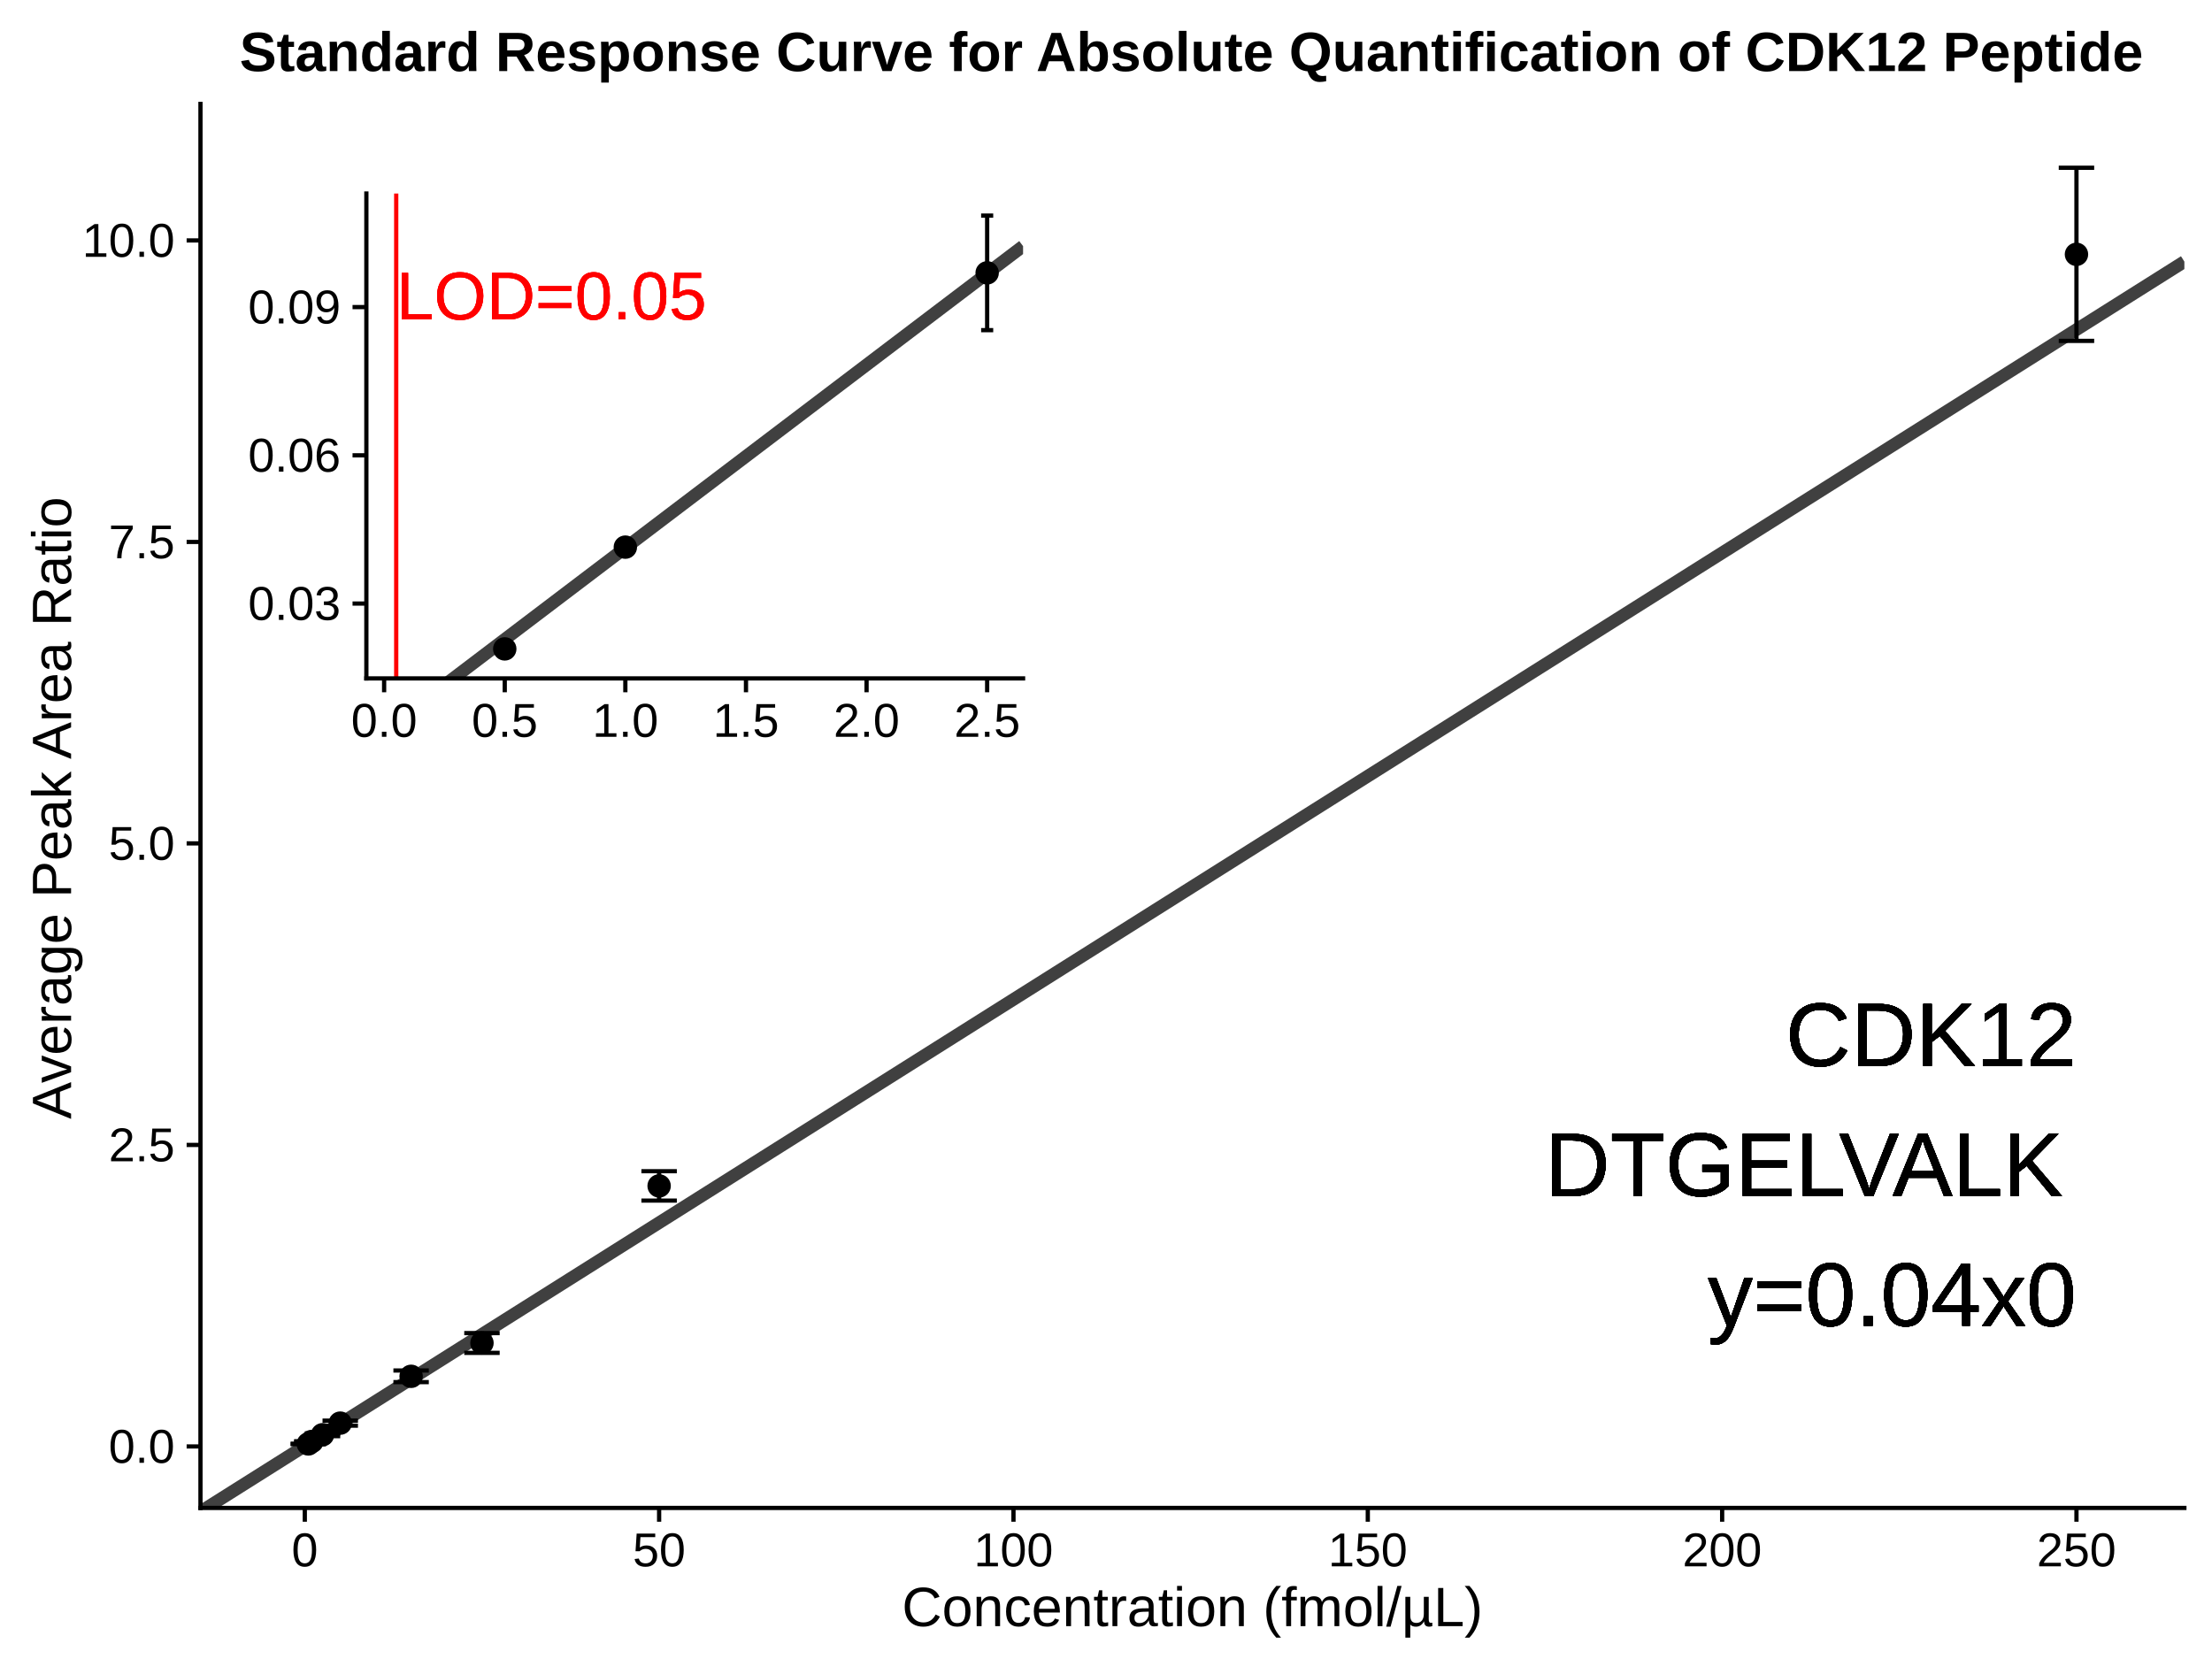
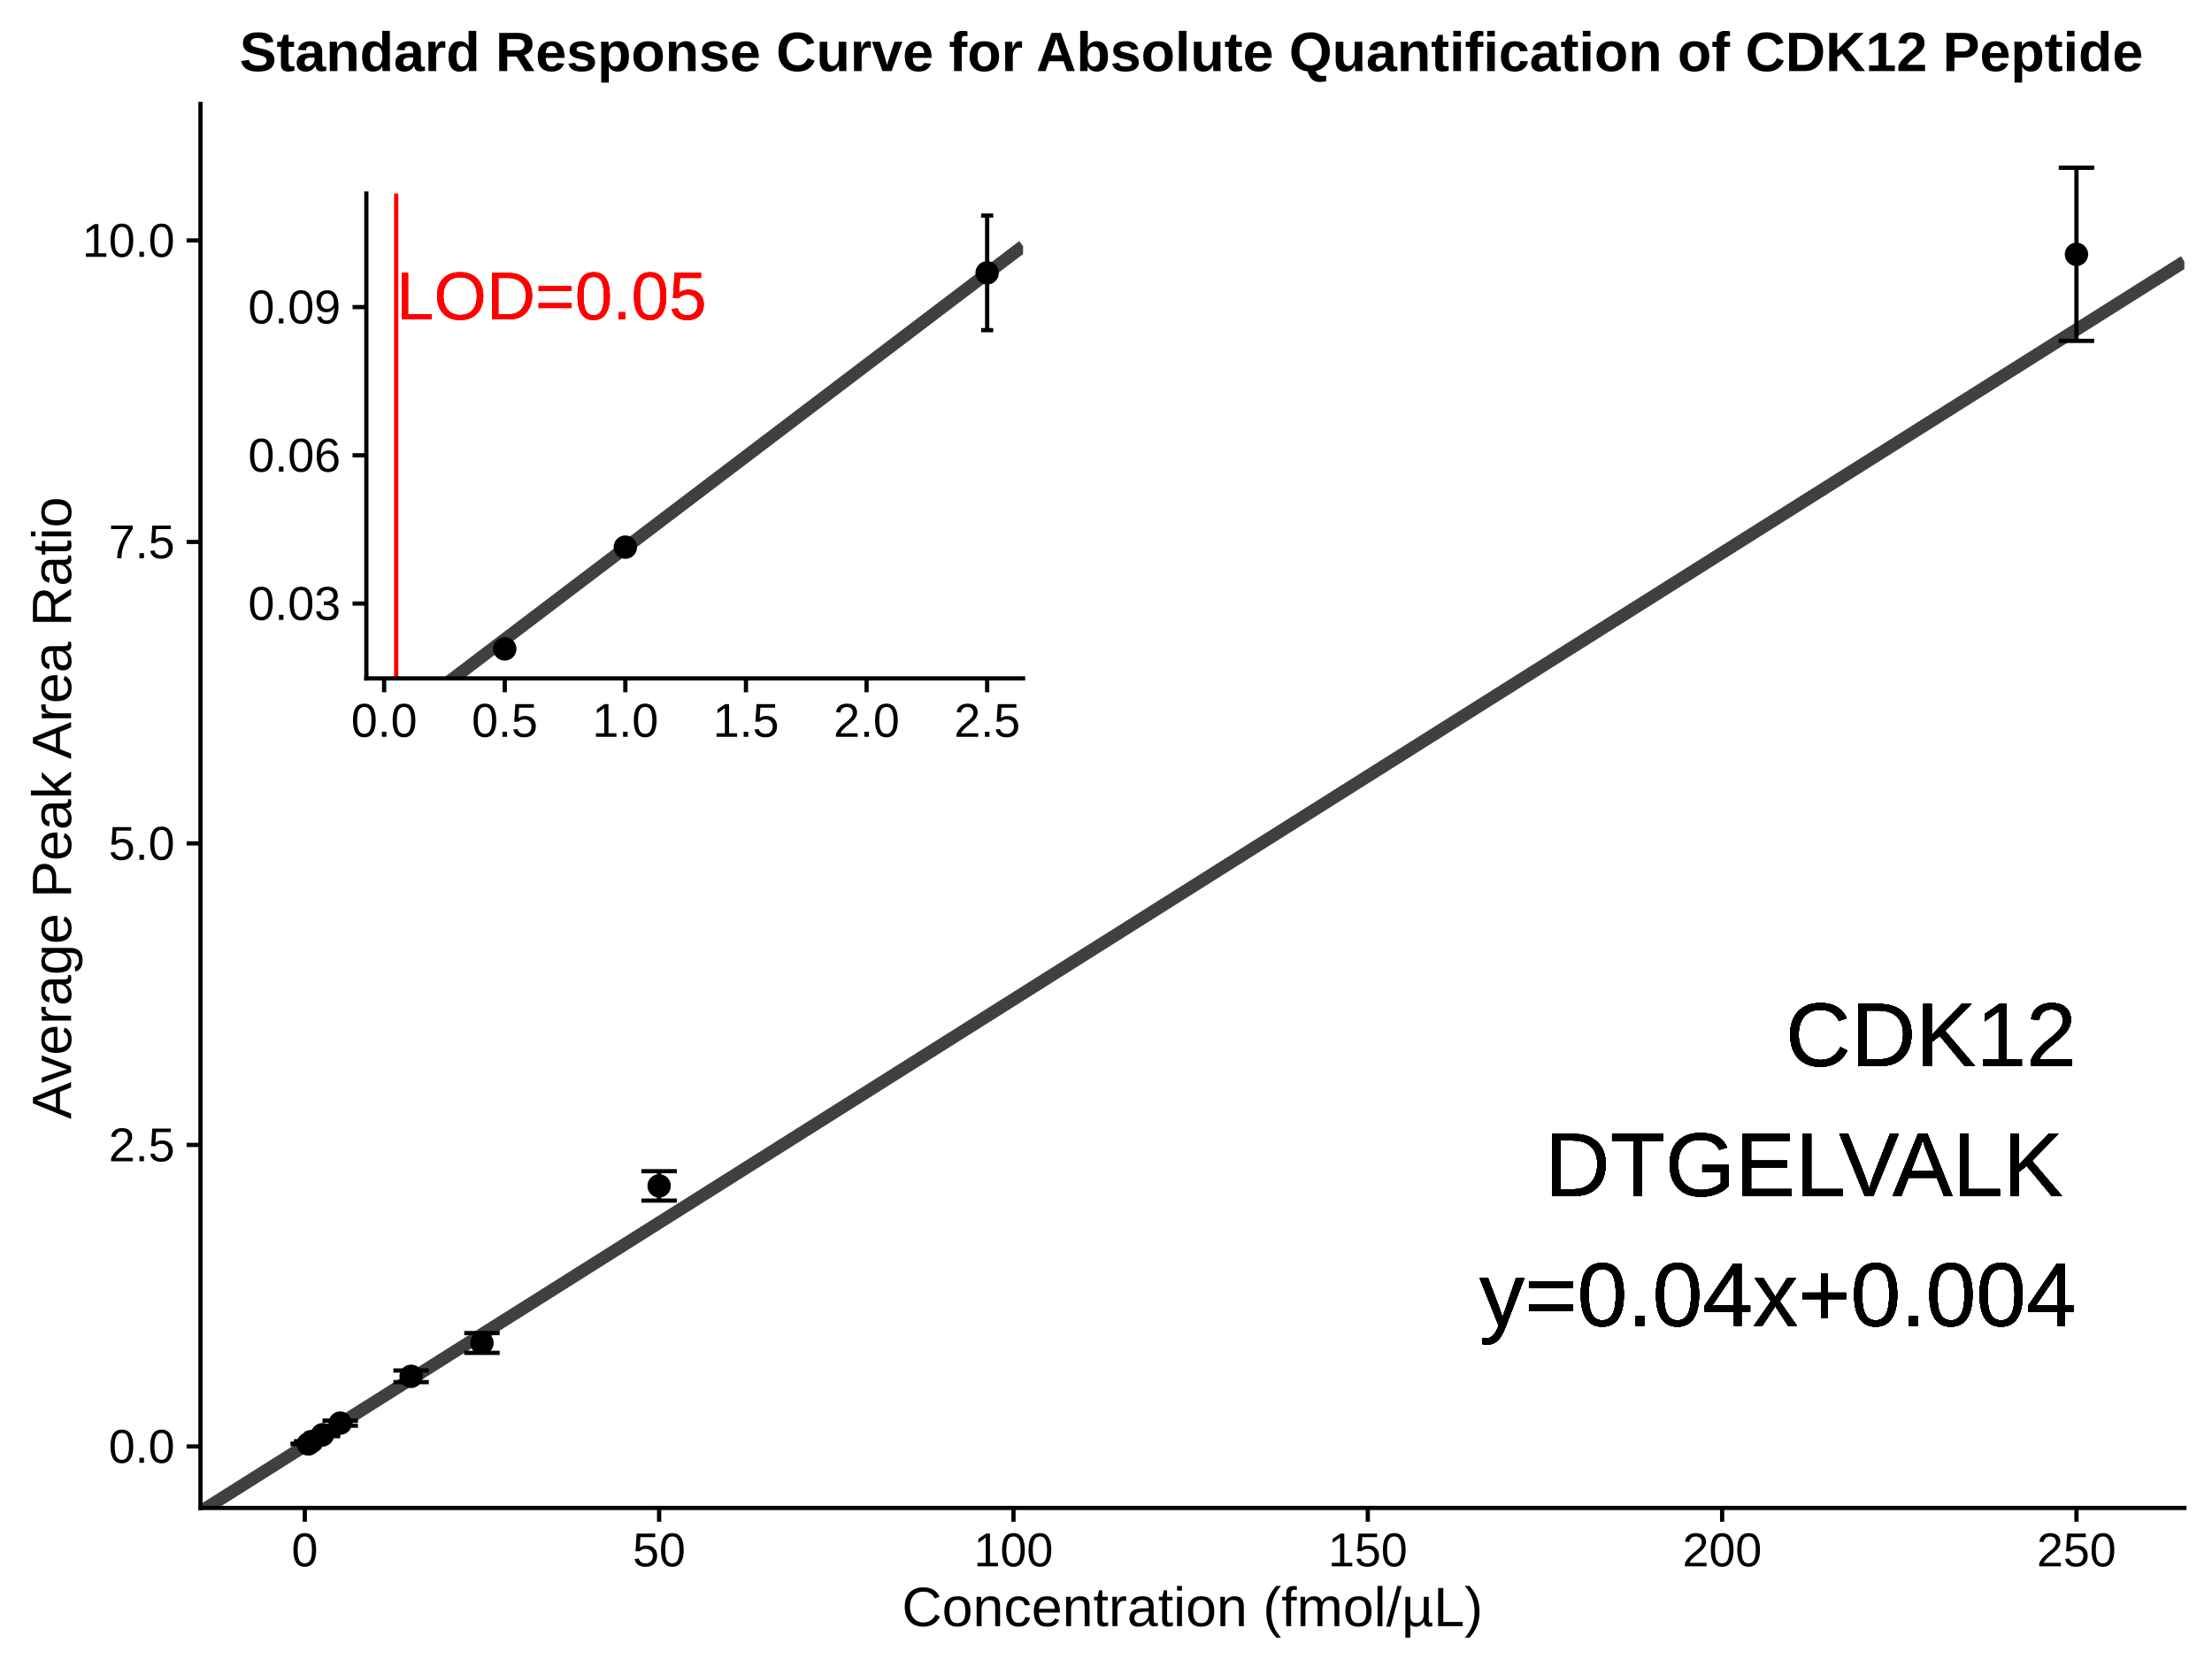
<svg xmlns="http://www.w3.org/2000/svg" viewBox="0 0 558.00 418.50">
  <defs>
    <style type="text/css">
    line, polyline, path, rect, circle {
      fill: none;
      stroke: #000000;
      stroke-linecap: round;
      stroke-linejoin: round;
      stroke-miterlimit: 10.00;
    }
  </style>
  </defs>
  <rect width="100%" height="100%" style="stroke: none; fill: #FFFFFF;" />
  <defs>
    <clipPath id="cpNTAuNTY2OXw1NTEuMDI2fDM4MC4zOXwyNi4yMTk1">
      <rect x="50.57" y="26.22" width="500.46" height="354.17" />
    </clipPath>
  </defs>
  <circle cx="77.78" cy="364.25" r="1.95pt" style="stroke-width: 0.71; fill: #000000;" clip-path="url(#cpNTAuNTY2OXw1NTEuMDI2fDM4MC4zOXwyNi4yMTk1)" />
  <circle cx="78.68" cy="363.62" r="1.95pt" style="stroke-width: 0.71; fill: #000000;" clip-path="url(#cpNTAuNTY2OXw1NTEuMDI2fDM4MC4zOXwyNi4yMTk1)" />
  <circle cx="81.36" cy="361.93" r="1.95pt" style="stroke-width: 0.71; fill: #000000;" clip-path="url(#cpNTAuNTY2OXw1NTEuMDI2fDM4MC4zOXwyNi4yMTk1)" />
  <circle cx="85.83" cy="359.00" r="1.95pt" style="stroke-width: 0.71; fill: #000000;" clip-path="url(#cpNTAuNTY2OXw1NTEuMDI2fDM4MC4zOXwyNi4yMTk1)" />
  <circle cx="103.71" cy="347.19" r="1.95pt" style="stroke-width: 0.71; fill: #000000;" clip-path="url(#cpNTAuNTY2OXw1NTEuMDI2fDM4MC4zOXwyNi4yMTk1)" />
  <circle cx="121.58" cy="338.78" r="1.95pt" style="stroke-width: 0.71; fill: #000000;" clip-path="url(#cpNTAuNTY2OXw1NTEuMDI2fDM4MC4zOXwyNi4yMTk1)" />
  <circle cx="166.27" cy="299.16" r="1.95pt" style="stroke-width: 0.71; fill: #000000;" clip-path="url(#cpNTAuNTY2OXw1NTEuMDI2fDM4MC4zOXwyNi4yMTk1)" />
  <circle cx="523.81" cy="64.16" r="1.95pt" style="stroke-width: 0.71; fill: #000000;" clip-path="url(#cpNTAuNTY2OXw1NTEuMDI2fDM4MC4zOXwyNi4yMTk1)" />
  <polyline points="73.32,364.20 82.25,364.20 " style="stroke-width: 1.07; stroke-linecap: butt;" clip-path="url(#cpNTAuNTY2OXw1NTEuMDI2fDM4MC4zOXwyNi4yMTk1)" />
  <polyline points="77.78,364.20 77.78,364.29 " style="stroke-width: 1.07; stroke-linecap: butt;" clip-path="url(#cpNTAuNTY2OXw1NTEuMDI2fDM4MC4zOXwyNi4yMTk1)" />
  <polyline points="73.32,364.29 82.25,364.29 " style="stroke-width: 1.07; stroke-linecap: butt;" clip-path="url(#cpNTAuNTY2OXw1NTEuMDI2fDM4MC4zOXwyNi4yMTk1)" />
  <polyline points="74.21,363.57 83.15,363.57 " style="stroke-width: 1.07; stroke-linecap: butt;" clip-path="url(#cpNTAuNTY2OXw1NTEuMDI2fDM4MC4zOXwyNi4yMTk1)" />
  <polyline points="78.68,363.57 78.68,363.66 " style="stroke-width: 1.07; stroke-linecap: butt;" clip-path="url(#cpNTAuNTY2OXw1NTEuMDI2fDM4MC4zOXwyNi4yMTk1)" />
  <polyline points="74.21,363.66 83.15,363.66 " style="stroke-width: 1.07; stroke-linecap: butt;" clip-path="url(#cpNTAuNTY2OXw1NTEuMDI2fDM4MC4zOXwyNi4yMTk1)" />
  <polyline points="76.89,361.58 85.83,361.58 " style="stroke-width: 1.07; stroke-linecap: butt;" clip-path="url(#cpNTAuNTY2OXw1NTEuMDI2fDM4MC4zOXwyNi4yMTk1)" />
  <polyline points="81.36,361.58 81.36,362.28 " style="stroke-width: 1.07; stroke-linecap: butt;" clip-path="url(#cpNTAuNTY2OXw1NTEuMDI2fDM4MC4zOXwyNi4yMTk1)" />
  <polyline points="76.89,362.28 85.83,362.28 " style="stroke-width: 1.07; stroke-linecap: butt;" clip-path="url(#cpNTAuNTY2OXw1NTEuMDI2fDM4MC4zOXwyNi4yMTk1)" />
  <polyline points="81.36,358.37 90.30,358.37 " style="stroke-width: 1.07; stroke-linecap: butt;" clip-path="url(#cpNTAuNTY2OXw1NTEuMDI2fDM4MC4zOXwyNi4yMTk1)" />
  <polyline points="85.83,358.37 85.83,359.63 " style="stroke-width: 1.07; stroke-linecap: butt;" clip-path="url(#cpNTAuNTY2OXw1NTEuMDI2fDM4MC4zOXwyNi4yMTk1)" />
  <polyline points="81.36,359.63 90.30,359.63 " style="stroke-width: 1.07; stroke-linecap: butt;" clip-path="url(#cpNTAuNTY2OXw1NTEuMDI2fDM4MC4zOXwyNi4yMTk1)" />
  <polyline points="99.24,345.72 108.17,345.72 " style="stroke-width: 1.07; stroke-linecap: butt;" clip-path="url(#cpNTAuNTY2OXw1NTEuMDI2fDM4MC4zOXwyNi4yMTk1)" />
  <polyline points="103.71,345.72 103.71,348.66 " style="stroke-width: 1.07; stroke-linecap: butt;" clip-path="url(#cpNTAuNTY2OXw1NTEuMDI2fDM4MC4zOXwyNi4yMTk1)" />
  <polyline points="99.24,348.66 108.17,348.66 " style="stroke-width: 1.07; stroke-linecap: butt;" clip-path="url(#cpNTAuNTY2OXw1NTEuMDI2fDM4MC4zOXwyNi4yMTk1)" />
  <polyline points="117.11,336.29 126.05,336.29 " style="stroke-width: 1.07; stroke-linecap: butt;" clip-path="url(#cpNTAuNTY2OXw1NTEuMDI2fDM4MC4zOXwyNi4yMTk1)" />
  <polyline points="121.58,336.29 121.58,341.28 " style="stroke-width: 1.07; stroke-linecap: butt;" clip-path="url(#cpNTAuNTY2OXw1NTEuMDI2fDM4MC4zOXwyNi4yMTk1)" />
  <polyline points="117.11,341.28 126.05,341.28 " style="stroke-width: 1.07; stroke-linecap: butt;" clip-path="url(#cpNTAuNTY2OXw1NTEuMDI2fDM4MC4zOXwyNi4yMTk1)" />
  <polyline points="161.80,295.45 170.74,295.45 " style="stroke-width: 1.07; stroke-linecap: butt;" clip-path="url(#cpNTAuNTY2OXw1NTEuMDI2fDM4MC4zOXwyNi4yMTk1)" />
  <polyline points="166.27,295.45 166.27,302.86 " style="stroke-width: 1.07; stroke-linecap: butt;" clip-path="url(#cpNTAuNTY2OXw1NTEuMDI2fDM4MC4zOXwyNi4yMTk1)" />
  <polyline points="161.80,302.86 170.74,302.86 " style="stroke-width: 1.07; stroke-linecap: butt;" clip-path="url(#cpNTAuNTY2OXw1NTEuMDI2fDM4MC4zOXwyNi4yMTk1)" />
  <polyline points="519.34,42.32 528.28,42.32 " style="stroke-width: 1.07; stroke-linecap: butt;" clip-path="url(#cpNTAuNTY2OXw1NTEuMDI2fDM4MC4zOXwyNi4yMTk1)" />
  <polyline points="523.81,42.32 523.81,85.99 " style="stroke-width: 1.07; stroke-linecap: butt;" clip-path="url(#cpNTAuNTY2OXw1NTEuMDI2fDM4MC4zOXwyNi4yMTk1)" />
  <polyline points="519.34,85.99 528.28,85.99 " style="stroke-width: 1.07; stroke-linecap: butt;" clip-path="url(#cpNTAuNTY2OXw1NTEuMDI2fDM4MC4zOXwyNi4yMTk1)" />
  <line x1="50.57" y1="381.34" x2="551.03" y2="65.99" style="stroke-width: 3.20; stroke: #000000; stroke-opacity: 0.75; stroke-linecap: butt;" clip-path="url(#cpNTAuNTY2OXw1NTEuMDI2fDM4MC4zOXwyNi4yMTk1)" />
  <g clip-path="url(#cpNTAuNTY2OXw1NTEuMDI2fDM4MC4zOXwyNi4yMTk1)">
    <text x="450.43" y="268.90" style="font-size: 22.76px; font-family: Liberation Sans;" textLength="73.38px" lengthAdjust="spacingAndGlyphs">CDK12</text>
  </g>
  <g clip-path="url(#cpNTAuNTY2OXw1NTEuMDI2fDM4MC4zOXwyNi4yMTk1)">
    <text x="389.71" y="301.68" style="font-size: 22.76px; font-family: Liberation Sans;" textLength="134.09px" lengthAdjust="spacingAndGlyphs">DTGELVALK</text>
  </g>
  <g clip-path="url(#cpNTAuNTY2OXw1NTEuMDI2fDM4MC4zOXwyNi4yMTk1)">
-     <text x="430.79" y="334.46" style="font-size: 22.76px; font-family: Liberation Sans;" textLength="93.02px" lengthAdjust="spacingAndGlyphs">y=0.04x0</text>
-   </g>
-   <g clip-path="url(#cpNTAuNTY2OXw1NTEuMDI2fDM4MC4zOXwyNi4yMTk1)">
-     <text x="450.43" y="268.90" style="font-size: 22.76px; font-family: Liberation Sans;" textLength="73.38px" lengthAdjust="spacingAndGlyphs">CDK12</text>
-   </g>
-   <g clip-path="url(#cpNTAuNTY2OXw1NTEuMDI2fDM4MC4zOXwyNi4yMTk1)">
-     <text x="389.71" y="301.68" style="font-size: 22.76px; font-family: Liberation Sans;" textLength="134.09px" lengthAdjust="spacingAndGlyphs">DTGELVALK</text>
-   </g>
-   <g clip-path="url(#cpNTAuNTY2OXw1NTEuMDI2fDM4MC4zOXwyNi4yMTk1)">
-     <text x="430.79" y="334.46" style="font-size: 22.76px; font-family: Liberation Sans;" textLength="93.02px" lengthAdjust="spacingAndGlyphs">y=0.04x0</text>
-   </g>
-   <g clip-path="url(#cpNTAuNTY2OXw1NTEuMDI2fDM4MC4zOXwyNi4yMTk1)">
-     <text x="450.43" y="268.90" style="font-size: 22.76px; font-family: Liberation Sans;" textLength="73.38px" lengthAdjust="spacingAndGlyphs">CDK12</text>
-   </g>
-   <g clip-path="url(#cpNTAuNTY2OXw1NTEuMDI2fDM4MC4zOXwyNi4yMTk1)">
-     <text x="389.71" y="301.68" style="font-size: 22.76px; font-family: Liberation Sans;" textLength="134.09px" lengthAdjust="spacingAndGlyphs">DTGELVALK</text>
-   </g>
-   <g clip-path="url(#cpNTAuNTY2OXw1NTEuMDI2fDM4MC4zOXwyNi4yMTk1)">
-     <text x="430.79" y="334.46" style="font-size: 22.76px; font-family: Liberation Sans;" textLength="93.02px" lengthAdjust="spacingAndGlyphs">y=0.04x0</text>
-   </g>
-   <g clip-path="url(#cpNTAuNTY2OXw1NTEuMDI2fDM4MC4zOXwyNi4yMTk1)">
-     <text x="450.43" y="268.90" style="font-size: 22.76px; font-family: Liberation Sans;" textLength="73.38px" lengthAdjust="spacingAndGlyphs">CDK12</text>
-   </g>
-   <g clip-path="url(#cpNTAuNTY2OXw1NTEuMDI2fDM4MC4zOXwyNi4yMTk1)">
-     <text x="389.71" y="301.68" style="font-size: 22.76px; font-family: Liberation Sans;" textLength="134.09px" lengthAdjust="spacingAndGlyphs">DTGELVALK</text>
-   </g>
-   <g clip-path="url(#cpNTAuNTY2OXw1NTEuMDI2fDM4MC4zOXwyNi4yMTk1)">
-     <text x="430.79" y="334.46" style="font-size: 22.76px; font-family: Liberation Sans;" textLength="93.02px" lengthAdjust="spacingAndGlyphs">y=0.04x0</text>
-   </g>
-   <g clip-path="url(#cpNTAuNTY2OXw1NTEuMDI2fDM4MC4zOXwyNi4yMTk1)">
-     <text x="450.43" y="268.90" style="font-size: 22.76px; font-family: Liberation Sans;" textLength="73.38px" lengthAdjust="spacingAndGlyphs">CDK12</text>
-   </g>
-   <g clip-path="url(#cpNTAuNTY2OXw1NTEuMDI2fDM4MC4zOXwyNi4yMTk1)">
-     <text x="389.71" y="301.68" style="font-size: 22.76px; font-family: Liberation Sans;" textLength="134.09px" lengthAdjust="spacingAndGlyphs">DTGELVALK</text>
-   </g>
-   <g clip-path="url(#cpNTAuNTY2OXw1NTEuMDI2fDM4MC4zOXwyNi4yMTk1)">
-     <text x="430.79" y="334.46" style="font-size: 22.76px; font-family: Liberation Sans;" textLength="93.02px" lengthAdjust="spacingAndGlyphs">y=0.04x0</text>
-   </g>
-   <g clip-path="url(#cpNTAuNTY2OXw1NTEuMDI2fDM4MC4zOXwyNi4yMTk1)">
-     <text x="450.43" y="268.90" style="font-size: 22.76px; font-family: Liberation Sans;" textLength="73.38px" lengthAdjust="spacingAndGlyphs">CDK12</text>
-   </g>
-   <g clip-path="url(#cpNTAuNTY2OXw1NTEuMDI2fDM4MC4zOXwyNi4yMTk1)">
-     <text x="389.71" y="301.68" style="font-size: 22.76px; font-family: Liberation Sans;" textLength="134.09px" lengthAdjust="spacingAndGlyphs">DTGELVALK</text>
-   </g>
-   <g clip-path="url(#cpNTAuNTY2OXw1NTEuMDI2fDM4MC4zOXwyNi4yMTk1)">
-     <text x="430.79" y="334.46" style="font-size: 22.76px; font-family: Liberation Sans;" textLength="93.02px" lengthAdjust="spacingAndGlyphs">y=0.04x0</text>
-   </g>
-   <g clip-path="url(#cpNTAuNTY2OXw1NTEuMDI2fDM4MC4zOXwyNi4yMTk1)">
-     <text x="450.43" y="268.90" style="font-size: 22.76px; font-family: Liberation Sans;" textLength="73.38px" lengthAdjust="spacingAndGlyphs">CDK12</text>
-   </g>
-   <g clip-path="url(#cpNTAuNTY2OXw1NTEuMDI2fDM4MC4zOXwyNi4yMTk1)">
-     <text x="389.71" y="301.68" style="font-size: 22.76px; font-family: Liberation Sans;" textLength="134.09px" lengthAdjust="spacingAndGlyphs">DTGELVALK</text>
-   </g>
-   <g clip-path="url(#cpNTAuNTY2OXw1NTEuMDI2fDM4MC4zOXwyNi4yMTk1)">
-     <text x="430.79" y="334.46" style="font-size: 22.76px; font-family: Liberation Sans;" textLength="93.02px" lengthAdjust="spacingAndGlyphs">y=0.04x0</text>
-   </g>
-   <g clip-path="url(#cpNTAuNTY2OXw1NTEuMDI2fDM4MC4zOXwyNi4yMTk1)">
-     <text x="450.43" y="268.90" style="font-size: 22.76px; font-family: Liberation Sans;" textLength="73.38px" lengthAdjust="spacingAndGlyphs">CDK12</text>
-   </g>
-   <g clip-path="url(#cpNTAuNTY2OXw1NTEuMDI2fDM4MC4zOXwyNi4yMTk1)">
-     <text x="389.71" y="301.68" style="font-size: 22.76px; font-family: Liberation Sans;" textLength="134.09px" lengthAdjust="spacingAndGlyphs">DTGELVALK</text>
-   </g>
-   <g clip-path="url(#cpNTAuNTY2OXw1NTEuMDI2fDM4MC4zOXwyNi4yMTk1)">
-     <text x="430.79" y="334.46" style="font-size: 22.76px; font-family: Liberation Sans;" textLength="93.02px" lengthAdjust="spacingAndGlyphs">y=0.04x0</text>
+     <text x="373.20" y="334.46" style="font-size: 22.76px; font-family: Liberation Sans;" textLength="150.61px" lengthAdjust="spacingAndGlyphs">y=0.04x+0.004</text>
+   </g>
+   <g clip-path="url(#cpNTAuNTY2OXw1NTEuMDI2fDM4MC4zOXwyNi4yMTk1)">
+     <text x="450.43" y="268.90" style="font-size: 22.76px; font-family: Liberation Sans;" textLength="73.38px" lengthAdjust="spacingAndGlyphs">CDK12</text>
+   </g>
+   <g clip-path="url(#cpNTAuNTY2OXw1NTEuMDI2fDM4MC4zOXwyNi4yMTk1)">
+     <text x="389.71" y="301.68" style="font-size: 22.76px; font-family: Liberation Sans;" textLength="134.09px" lengthAdjust="spacingAndGlyphs">DTGELVALK</text>
+   </g>
+   <g clip-path="url(#cpNTAuNTY2OXw1NTEuMDI2fDM4MC4zOXwyNi4yMTk1)">
+     <text x="373.20" y="334.46" style="font-size: 22.76px; font-family: Liberation Sans;" textLength="150.61px" lengthAdjust="spacingAndGlyphs">y=0.04x+0.004</text>
+   </g>
+   <g clip-path="url(#cpNTAuNTY2OXw1NTEuMDI2fDM4MC4zOXwyNi4yMTk1)">
+     <text x="450.43" y="268.90" style="font-size: 22.76px; font-family: Liberation Sans;" textLength="73.38px" lengthAdjust="spacingAndGlyphs">CDK12</text>
+   </g>
+   <g clip-path="url(#cpNTAuNTY2OXw1NTEuMDI2fDM4MC4zOXwyNi4yMTk1)">
+     <text x="389.71" y="301.68" style="font-size: 22.76px; font-family: Liberation Sans;" textLength="134.09px" lengthAdjust="spacingAndGlyphs">DTGELVALK</text>
+   </g>
+   <g clip-path="url(#cpNTAuNTY2OXw1NTEuMDI2fDM4MC4zOXwyNi4yMTk1)">
+     <text x="373.20" y="334.46" style="font-size: 22.76px; font-family: Liberation Sans;" textLength="150.61px" lengthAdjust="spacingAndGlyphs">y=0.04x+0.004</text>
+   </g>
+   <g clip-path="url(#cpNTAuNTY2OXw1NTEuMDI2fDM4MC4zOXwyNi4yMTk1)">
+     <text x="450.43" y="268.90" style="font-size: 22.76px; font-family: Liberation Sans;" textLength="73.38px" lengthAdjust="spacingAndGlyphs">CDK12</text>
+   </g>
+   <g clip-path="url(#cpNTAuNTY2OXw1NTEuMDI2fDM4MC4zOXwyNi4yMTk1)">
+     <text x="389.71" y="301.68" style="font-size: 22.76px; font-family: Liberation Sans;" textLength="134.09px" lengthAdjust="spacingAndGlyphs">DTGELVALK</text>
+   </g>
+   <g clip-path="url(#cpNTAuNTY2OXw1NTEuMDI2fDM4MC4zOXwyNi4yMTk1)">
+     <text x="373.20" y="334.46" style="font-size: 22.76px; font-family: Liberation Sans;" textLength="150.61px" lengthAdjust="spacingAndGlyphs">y=0.04x+0.004</text>
+   </g>
+   <g clip-path="url(#cpNTAuNTY2OXw1NTEuMDI2fDM4MC4zOXwyNi4yMTk1)">
+     <text x="450.43" y="268.90" style="font-size: 22.76px; font-family: Liberation Sans;" textLength="73.38px" lengthAdjust="spacingAndGlyphs">CDK12</text>
+   </g>
+   <g clip-path="url(#cpNTAuNTY2OXw1NTEuMDI2fDM4MC4zOXwyNi4yMTk1)">
+     <text x="389.71" y="301.68" style="font-size: 22.76px; font-family: Liberation Sans;" textLength="134.09px" lengthAdjust="spacingAndGlyphs">DTGELVALK</text>
+   </g>
+   <g clip-path="url(#cpNTAuNTY2OXw1NTEuMDI2fDM4MC4zOXwyNi4yMTk1)">
+     <text x="373.20" y="334.46" style="font-size: 22.76px; font-family: Liberation Sans;" textLength="150.61px" lengthAdjust="spacingAndGlyphs">y=0.04x+0.004</text>
+   </g>
+   <g clip-path="url(#cpNTAuNTY2OXw1NTEuMDI2fDM4MC4zOXwyNi4yMTk1)">
+     <text x="450.43" y="268.90" style="font-size: 22.76px; font-family: Liberation Sans;" textLength="73.38px" lengthAdjust="spacingAndGlyphs">CDK12</text>
+   </g>
+   <g clip-path="url(#cpNTAuNTY2OXw1NTEuMDI2fDM4MC4zOXwyNi4yMTk1)">
+     <text x="389.71" y="301.68" style="font-size: 22.76px; font-family: Liberation Sans;" textLength="134.09px" lengthAdjust="spacingAndGlyphs">DTGELVALK</text>
+   </g>
+   <g clip-path="url(#cpNTAuNTY2OXw1NTEuMDI2fDM4MC4zOXwyNi4yMTk1)">
+     <text x="373.20" y="334.46" style="font-size: 22.76px; font-family: Liberation Sans;" textLength="150.61px" lengthAdjust="spacingAndGlyphs">y=0.04x+0.004</text>
+   </g>
+   <g clip-path="url(#cpNTAuNTY2OXw1NTEuMDI2fDM4MC4zOXwyNi4yMTk1)">
+     <text x="450.43" y="268.90" style="font-size: 22.76px; font-family: Liberation Sans;" textLength="73.38px" lengthAdjust="spacingAndGlyphs">CDK12</text>
+   </g>
+   <g clip-path="url(#cpNTAuNTY2OXw1NTEuMDI2fDM4MC4zOXwyNi4yMTk1)">
+     <text x="389.71" y="301.68" style="font-size: 22.76px; font-family: Liberation Sans;" textLength="134.09px" lengthAdjust="spacingAndGlyphs">DTGELVALK</text>
+   </g>
+   <g clip-path="url(#cpNTAuNTY2OXw1NTEuMDI2fDM4MC4zOXwyNi4yMTk1)">
+     <text x="373.20" y="334.46" style="font-size: 22.76px; font-family: Liberation Sans;" textLength="150.61px" lengthAdjust="spacingAndGlyphs">y=0.04x+0.004</text>
+   </g>
+   <g clip-path="url(#cpNTAuNTY2OXw1NTEuMDI2fDM4MC4zOXwyNi4yMTk1)">
+     <text x="450.43" y="268.90" style="font-size: 22.76px; font-family: Liberation Sans;" textLength="73.38px" lengthAdjust="spacingAndGlyphs">CDK12</text>
+   </g>
+   <g clip-path="url(#cpNTAuNTY2OXw1NTEuMDI2fDM4MC4zOXwyNi4yMTk1)">
+     <text x="389.71" y="301.68" style="font-size: 22.76px; font-family: Liberation Sans;" textLength="134.09px" lengthAdjust="spacingAndGlyphs">DTGELVALK</text>
+   </g>
+   <g clip-path="url(#cpNTAuNTY2OXw1NTEuMDI2fDM4MC4zOXwyNi4yMTk1)">
+     <text x="373.20" y="334.46" style="font-size: 22.76px; font-family: Liberation Sans;" textLength="150.61px" lengthAdjust="spacingAndGlyphs">y=0.04x+0.004</text>
  </g>
  <defs>
    <clipPath id="cpMHw1NTh8NDE4LjV8MA==">
      <rect x="0.00" y="0.00" width="558.00" height="418.50" />
    </clipPath>
  </defs>
  <polyline points="50.57,380.39 50.57,26.22 " style="stroke-width: 1.07; stroke-linecap: square;" clip-path="url(#cpMHw1NTh8NDE4LjV8MA==)" />
  <g clip-path="url(#cpMHw1NTh8NDE4LjV8MA==)">
    <text x="27.41" y="369.01" style="font-size: 12.00px; font-family: Liberation Sans;" textLength="16.68px" lengthAdjust="spacingAndGlyphs">0.0</text>
  </g>
  <g clip-path="url(#cpMHw1NTh8NDE4LjV8MA==)">
    <text x="27.41" y="292.95" style="font-size: 12.00px; font-family: Liberation Sans;" textLength="16.68px" lengthAdjust="spacingAndGlyphs">2.5</text>
  </g>
  <g clip-path="url(#cpMHw1NTh8NDE4LjV8MA==)">
    <text x="27.41" y="216.89" style="font-size: 12.00px; font-family: Liberation Sans;" textLength="16.68px" lengthAdjust="spacingAndGlyphs">5.0</text>
  </g>
  <g clip-path="url(#cpMHw1NTh8NDE4LjV8MA==)">
    <text x="27.41" y="140.83" style="font-size: 12.00px; font-family: Liberation Sans;" textLength="16.68px" lengthAdjust="spacingAndGlyphs">7.5</text>
  </g>
  <g clip-path="url(#cpMHw1NTh8NDE4LjV8MA==)">
    <text x="20.74" y="64.78" style="font-size: 12.00px; font-family: Liberation Sans;" textLength="23.35px" lengthAdjust="spacingAndGlyphs">10.0</text>
  </g>
  <polyline points="47.08,364.88 50.57,364.88 " style="stroke-width: 1.07; stroke-linecap: butt;" clip-path="url(#cpMHw1NTh8NDE4LjV8MA==)" />
  <polyline points="47.08,288.82 50.57,288.82 " style="stroke-width: 1.07; stroke-linecap: butt;" clip-path="url(#cpMHw1NTh8NDE4LjV8MA==)" />
  <polyline points="47.08,212.76 50.57,212.76 " style="stroke-width: 1.07; stroke-linecap: butt;" clip-path="url(#cpMHw1NTh8NDE4LjV8MA==)" />
  <polyline points="47.08,136.71 50.57,136.71 " style="stroke-width: 1.07; stroke-linecap: butt;" clip-path="url(#cpMHw1NTh8NDE4LjV8MA==)" />
  <polyline points="47.08,60.65 50.57,60.65 " style="stroke-width: 1.07; stroke-linecap: butt;" clip-path="url(#cpMHw1NTh8NDE4LjV8MA==)" />
  <polyline points="50.57,380.39 551.03,380.39 " style="stroke-width: 1.07; stroke-linecap: square;" clip-path="url(#cpMHw1NTh8NDE4LjV8MA==)" />
  <polyline points="76.89,383.88 76.89,380.39 " style="stroke-width: 1.07; stroke-linecap: butt;" clip-path="url(#cpMHw1NTh8NDE4LjV8MA==)" />
  <polyline points="166.27,383.88 166.27,380.39 " style="stroke-width: 1.07; stroke-linecap: butt;" clip-path="url(#cpMHw1NTh8NDE4LjV8MA==)" />
  <polyline points="255.66,383.88 255.66,380.39 " style="stroke-width: 1.07; stroke-linecap: butt;" clip-path="url(#cpMHw1NTh8NDE4LjV8MA==)" />
  <polyline points="345.04,383.88 345.04,380.39 " style="stroke-width: 1.07; stroke-linecap: butt;" clip-path="url(#cpMHw1NTh8NDE4LjV8MA==)" />
  <polyline points="434.43,383.88 434.43,380.39 " style="stroke-width: 1.07; stroke-linecap: butt;" clip-path="url(#cpMHw1NTh8NDE4LjV8MA==)" />
  <polyline points="523.81,383.88 523.81,380.39 " style="stroke-width: 1.07; stroke-linecap: butt;" clip-path="url(#cpMHw1NTh8NDE4LjV8MA==)" />
  <g clip-path="url(#cpMHw1NTh8NDE4LjV8MA==)">
    <text x="73.55" y="395.12" style="font-size: 12.00px; font-family: Liberation Sans;" textLength="6.67px" lengthAdjust="spacingAndGlyphs">0</text>
  </g>
  <g clip-path="url(#cpMHw1NTh8NDE4LjV8MA==)">
    <text x="159.60" y="395.12" style="font-size: 12.00px; font-family: Liberation Sans;" textLength="13.35px" lengthAdjust="spacingAndGlyphs">50</text>
  </g>
  <g clip-path="url(#cpMHw1NTh8NDE4LjV8MA==)">
    <text x="245.65" y="395.12" style="font-size: 12.00px; font-family: Liberation Sans;" textLength="20.02px" lengthAdjust="spacingAndGlyphs">100</text>
  </g>
  <g clip-path="url(#cpMHw1NTh8NDE4LjV8MA==)">
    <text x="335.03" y="395.12" style="font-size: 12.00px; font-family: Liberation Sans;" textLength="20.02px" lengthAdjust="spacingAndGlyphs">150</text>
  </g>
  <g clip-path="url(#cpMHw1NTh8NDE4LjV8MA==)">
    <text x="424.42" y="395.12" style="font-size: 12.00px; font-family: Liberation Sans;" textLength="20.02px" lengthAdjust="spacingAndGlyphs">200</text>
  </g>
  <g clip-path="url(#cpMHw1NTh8NDE4LjV8MA==)">
    <text x="513.80" y="395.12" style="font-size: 12.00px; font-family: Liberation Sans;" textLength="20.02px" lengthAdjust="spacingAndGlyphs">250</text>
  </g>
  <g clip-path="url(#cpMHw1NTh8NDE4LjV8MA==)">
    <text x="227.51" y="410.21" style="font-size: 14.00px; font-family: Liberation Sans;" textLength="146.57px" lengthAdjust="spacingAndGlyphs">Concentration (fmol/µL)</text>
  </g>
  <g clip-path="url(#cpMHw1NTh8NDE4LjV8MA==)">
    <text transform="translate(17.93,282.29) rotate(-90)" style="font-size: 14.00px; font-family: Liberation Sans;" textLength="157.98px" lengthAdjust="spacingAndGlyphs">Average Peak Area Ratio</text>
  </g>
  <g clip-path="url(#cpMHw1NTh8NDE4LjV8MA==)">
    <text x="60.43" y="17.93" style="font-size: 14.00px; font-weight: bold; font-family: Liberation Sans;" textLength="480.73px" lengthAdjust="spacingAndGlyphs">Standard Response Curve for Absolute Quantification of CDK12 Peptide</text>
  </g>
  <defs>
    <clipPath id="cpNDEuODV8MjY1LjA1fDIwOS4yNXw0MS44NQ==">
      <rect x="41.85" y="41.85" width="223.20" height="167.40" />
    </clipPath>
  </defs>
  <defs>
    <clipPath id="cpMHw1NTh8NDE4LjV8MA==">
      <rect x="0.00" y="0.00" width="558.00" height="418.50" />
    </clipPath>
  </defs>
  <defs>
    <clipPath id="cpOTIuNDE2OXwyNTguMDc2fDE3MS4xNHw0OC44MjM4">
      <rect x="92.42" y="48.82" width="165.66" height="122.32" />
    </clipPath>
  </defs>
  <line x1="99.95" y1="171.14" x2="99.95" y2="48.82" style="stroke-width: 1.07; stroke: #FF0000; stroke-linecap: butt;" clip-path="url(#cpOTIuNDE2OXwyNTguMDc2fDE3MS4xNHw0OC44MjM4)" />
  <g clip-path="url(#cpOTIuNDE2OXwyNTguMDc2fDE3MS4xNHw0OC44MjM4)">
    <text x="99.95" y="80.58" style="font-size: 17.07px; fill: #FF0000; font-family: Liberation Sans;" textLength="78.30px" lengthAdjust="spacingAndGlyphs">LOD=0.05</text>
  </g>
  <g clip-path="url(#cpOTIuNDE2OXwyNTguMDc2fDE3MS4xNHw0OC44MjM4)">
    <text x="99.95" y="80.58" style="font-size: 17.07px; fill: #FF0000; font-family: Liberation Sans;" textLength="78.30px" lengthAdjust="spacingAndGlyphs">LOD=0.05</text>
  </g>
  <g clip-path="url(#cpOTIuNDE2OXwyNTguMDc2fDE3MS4xNHw0OC44MjM4)">
    <text x="99.95" y="80.58" style="font-size: 17.07px; fill: #FF0000; font-family: Liberation Sans;" textLength="78.30px" lengthAdjust="spacingAndGlyphs">LOD=0.05</text>
  </g>
  <circle cx="127.33" cy="163.69" r="1.95pt" style="stroke-width: 0.71; fill: #000000;" clip-path="url(#cpOTIuNDE2OXwyNTguMDc2fDE3MS4xNHw0OC44MjM4)" />
  <circle cx="157.75" cy="138.02" r="1.95pt" style="stroke-width: 0.71; fill: #000000;" clip-path="url(#cpOTIuNDE2OXwyNTguMDc2fDE3MS4xNHw0OC44MjM4)" />
  <circle cx="249.02" cy="68.83" r="1.95pt" style="stroke-width: 0.71; fill: #000000;" clip-path="url(#cpOTIuNDE2OXwyNTguMDc2fDE3MS4xNHw0OC44MjM4)" />
  <polyline points="125.81,161.79 128.85,161.79 " style="stroke-width: 1.07; stroke-linecap: butt;" clip-path="url(#cpOTIuNDE2OXwyNTguMDc2fDE3MS4xNHw0OC44MjM4)" />
  <polyline points="127.33,161.79 127.33,165.58 " style="stroke-width: 1.07; stroke-linecap: butt;" clip-path="url(#cpOTIuNDE2OXwyNTguMDc2fDE3MS4xNHw0OC44MjM4)" />
  <polyline points="125.81,165.58 128.85,165.58 " style="stroke-width: 1.07; stroke-linecap: butt;" clip-path="url(#cpOTIuNDE2OXwyNTguMDc2fDE3MS4xNHw0OC44MjM4)" />
  <polyline points="156.23,136.13 159.27,136.13 " style="stroke-width: 1.07; stroke-linecap: butt;" clip-path="url(#cpOTIuNDE2OXwyNTguMDc2fDE3MS4xNHw0OC44MjM4)" />
  <polyline points="157.75,136.13 157.75,139.91 " style="stroke-width: 1.07; stroke-linecap: butt;" clip-path="url(#cpOTIuNDE2OXwyNTguMDc2fDE3MS4xNHw0OC44MjM4)" />
  <polyline points="156.23,139.91 159.27,139.91 " style="stroke-width: 1.07; stroke-linecap: butt;" clip-path="url(#cpOTIuNDE2OXwyNTguMDc2fDE3MS4xNHw0OC44MjM4)" />
  <polyline points="247.50,54.38 250.55,54.38 " style="stroke-width: 1.07; stroke-linecap: butt;" clip-path="url(#cpOTIuNDE2OXwyNTguMDc2fDE3MS4xNHw0OC44MjM4)" />
  <polyline points="249.02,54.38 249.02,83.28 " style="stroke-width: 1.07; stroke-linecap: butt;" clip-path="url(#cpOTIuNDE2OXwyNTguMDc2fDE3MS4xNHw0OC44MjM4)" />
  <polyline points="247.50,83.28 250.55,83.28 " style="stroke-width: 1.07; stroke-linecap: butt;" clip-path="url(#cpOTIuNDE2OXwyNTguMDc2fDE3MS4xNHw0OC44MjM4)" />
  <line x1="92.42" y1="187.76" x2="258.08" y2="62.09" style="stroke-width: 3.20; stroke: #000000; stroke-opacity: 0.75; stroke-linecap: butt;" clip-path="url(#cpOTIuNDE2OXwyNTguMDc2fDE3MS4xNHw0OC44MjM4)" />
  <defs>
    <clipPath id="cpMHw1NTh8NDE4LjV8MA==">
      <rect x="0.00" y="0.00" width="558.00" height="418.50" />
    </clipPath>
  </defs>
  <polyline points="92.42,171.14 92.42,48.82 " style="stroke-width: 1.07; stroke-linecap: square;" clip-path="url(#cpMHw1NTh8NDE4LjV8MA==)" />
  <g clip-path="url(#cpMHw1NTh8NDE4LjV8MA==)">
    <text x="62.59" y="156.38" style="font-size: 12.00px; font-family: Liberation Sans;" textLength="23.35px" lengthAdjust="spacingAndGlyphs">0.03</text>
  </g>
  <g clip-path="url(#cpMHw1NTh8NDE4LjV8MA==)">
    <text x="62.59" y="118.98" style="font-size: 12.00px; font-family: Liberation Sans;" textLength="23.35px" lengthAdjust="spacingAndGlyphs">0.06</text>
  </g>
  <g clip-path="url(#cpMHw1NTh8NDE4LjV8MA==)">
    <text x="62.59" y="81.59" style="font-size: 12.00px; font-family: Liberation Sans;" textLength="23.35px" lengthAdjust="spacingAndGlyphs">0.09</text>
  </g>
  <polyline points="88.93,152.25 92.42,152.25 " style="stroke-width: 1.07; stroke-linecap: butt;" clip-path="url(#cpMHw1NTh8NDE4LjV8MA==)" />
  <polyline points="88.93,114.86 92.42,114.86 " style="stroke-width: 1.07; stroke-linecap: butt;" clip-path="url(#cpMHw1NTh8NDE4LjV8MA==)" />
  <polyline points="88.93,77.46 92.42,77.46 " style="stroke-width: 1.07; stroke-linecap: butt;" clip-path="url(#cpMHw1NTh8NDE4LjV8MA==)" />
  <polyline points="92.42,171.14 258.08,171.14 " style="stroke-width: 1.07; stroke-linecap: square;" clip-path="url(#cpMHw1NTh8NDE4LjV8MA==)" />
  <polyline points="96.90,174.63 96.90,171.14 " style="stroke-width: 1.07; stroke-linecap: butt;" clip-path="url(#cpMHw1NTh8NDE4LjV8MA==)" />
  <polyline points="127.33,174.63 127.33,171.14 " style="stroke-width: 1.07; stroke-linecap: butt;" clip-path="url(#cpMHw1NTh8NDE4LjV8MA==)" />
  <polyline points="157.75,174.63 157.75,171.14 " style="stroke-width: 1.07; stroke-linecap: butt;" clip-path="url(#cpMHw1NTh8NDE4LjV8MA==)" />
  <polyline points="188.18,174.63 188.18,171.14 " style="stroke-width: 1.07; stroke-linecap: butt;" clip-path="url(#cpMHw1NTh8NDE4LjV8MA==)" />
  <polyline points="218.60,174.63 218.60,171.14 " style="stroke-width: 1.07; stroke-linecap: butt;" clip-path="url(#cpMHw1NTh8NDE4LjV8MA==)" />
  <polyline points="249.02,174.63 249.02,171.14 " style="stroke-width: 1.07; stroke-linecap: butt;" clip-path="url(#cpMHw1NTh8NDE4LjV8MA==)" />
  <g clip-path="url(#cpMHw1NTh8NDE4LjV8MA==)">
    <text x="88.57" y="185.87" style="font-size: 12.00px; font-family: Liberation Sans;" textLength="16.68px" lengthAdjust="spacingAndGlyphs">0.0</text>
  </g>
  <g clip-path="url(#cpMHw1NTh8NDE4LjV8MA==)">
    <text x="118.99" y="185.87" style="font-size: 12.00px; font-family: Liberation Sans;" textLength="16.68px" lengthAdjust="spacingAndGlyphs">0.5</text>
  </g>
  <g clip-path="url(#cpMHw1NTh8NDE4LjV8MA==)">
    <text x="149.41" y="185.87" style="font-size: 12.00px; font-family: Liberation Sans;" textLength="16.68px" lengthAdjust="spacingAndGlyphs">1.0</text>
  </g>
  <g clip-path="url(#cpMHw1NTh8NDE4LjV8MA==)">
    <text x="179.84" y="185.87" style="font-size: 12.00px; font-family: Liberation Sans;" textLength="16.68px" lengthAdjust="spacingAndGlyphs">1.5</text>
  </g>
  <g clip-path="url(#cpMHw1NTh8NDE4LjV8MA==)">
    <text x="210.26" y="185.87" style="font-size: 12.00px; font-family: Liberation Sans;" textLength="16.68px" lengthAdjust="spacingAndGlyphs">2.0</text>
  </g>
  <g clip-path="url(#cpMHw1NTh8NDE4LjV8MA==)">
    <text x="240.69" y="185.87" style="font-size: 12.00px; font-family: Liberation Sans;" textLength="16.68px" lengthAdjust="spacingAndGlyphs">2.5</text>
  </g>
</svg>
